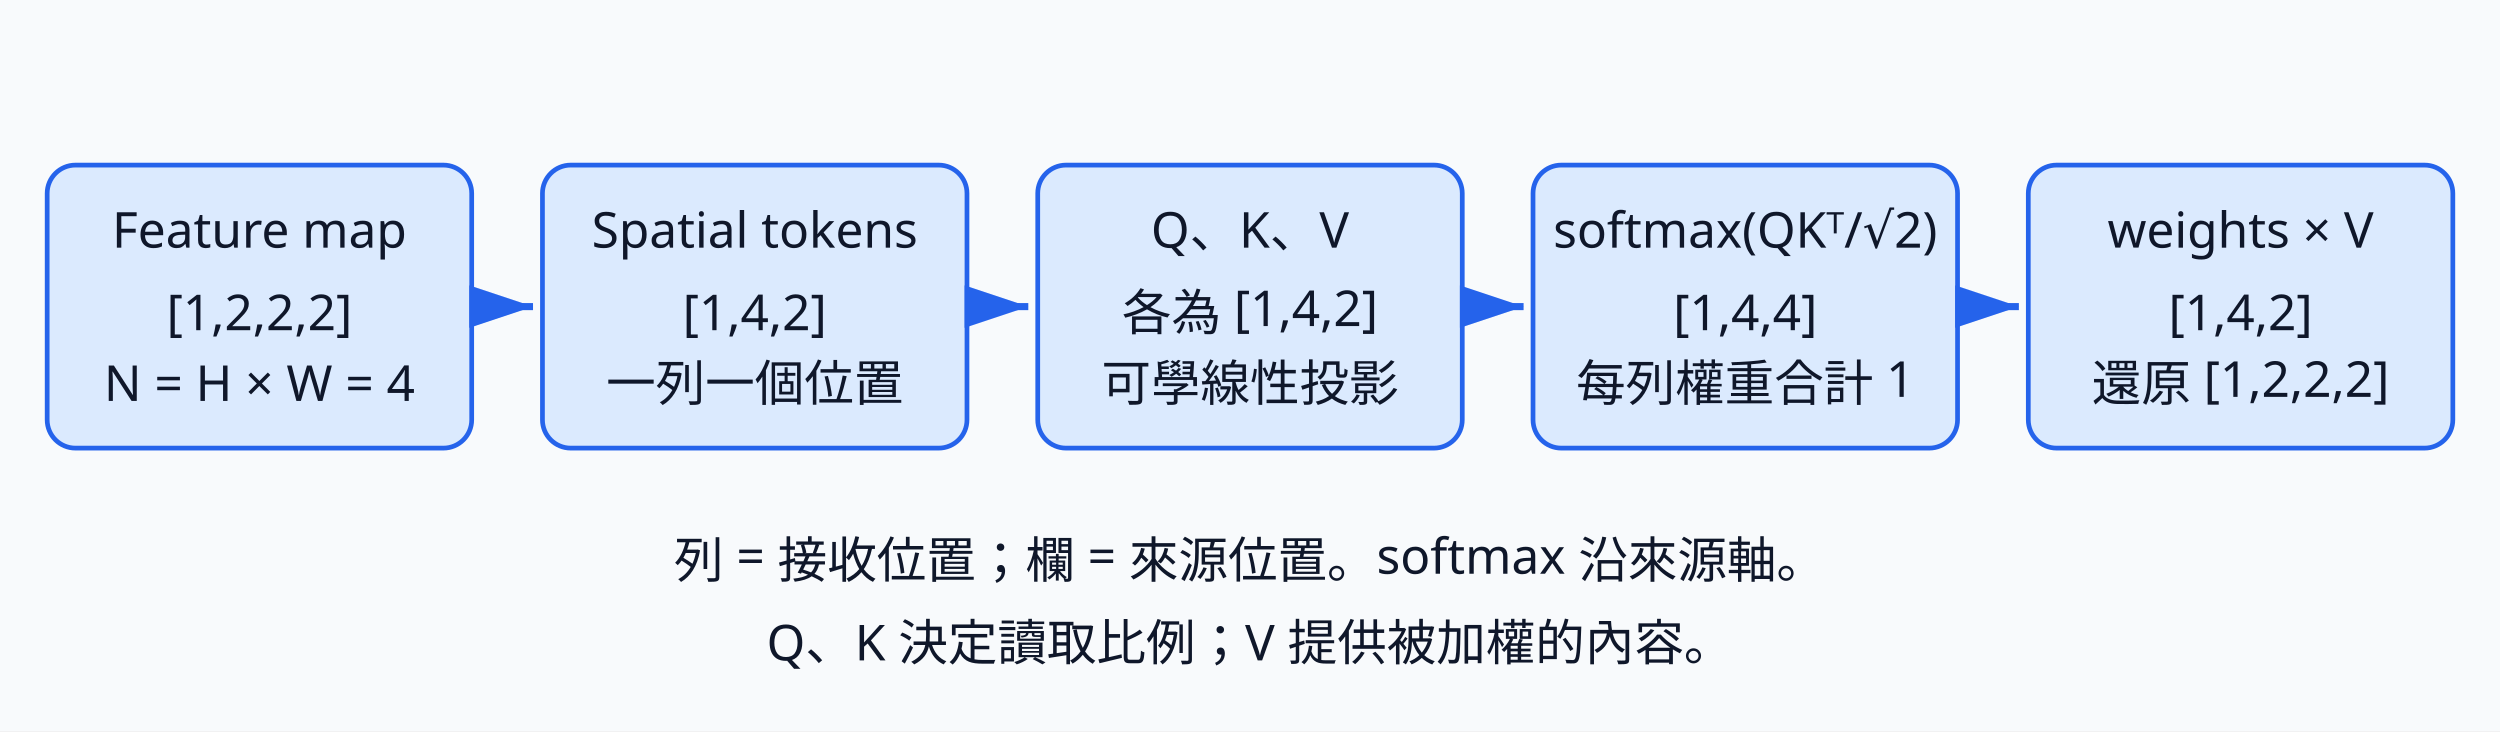
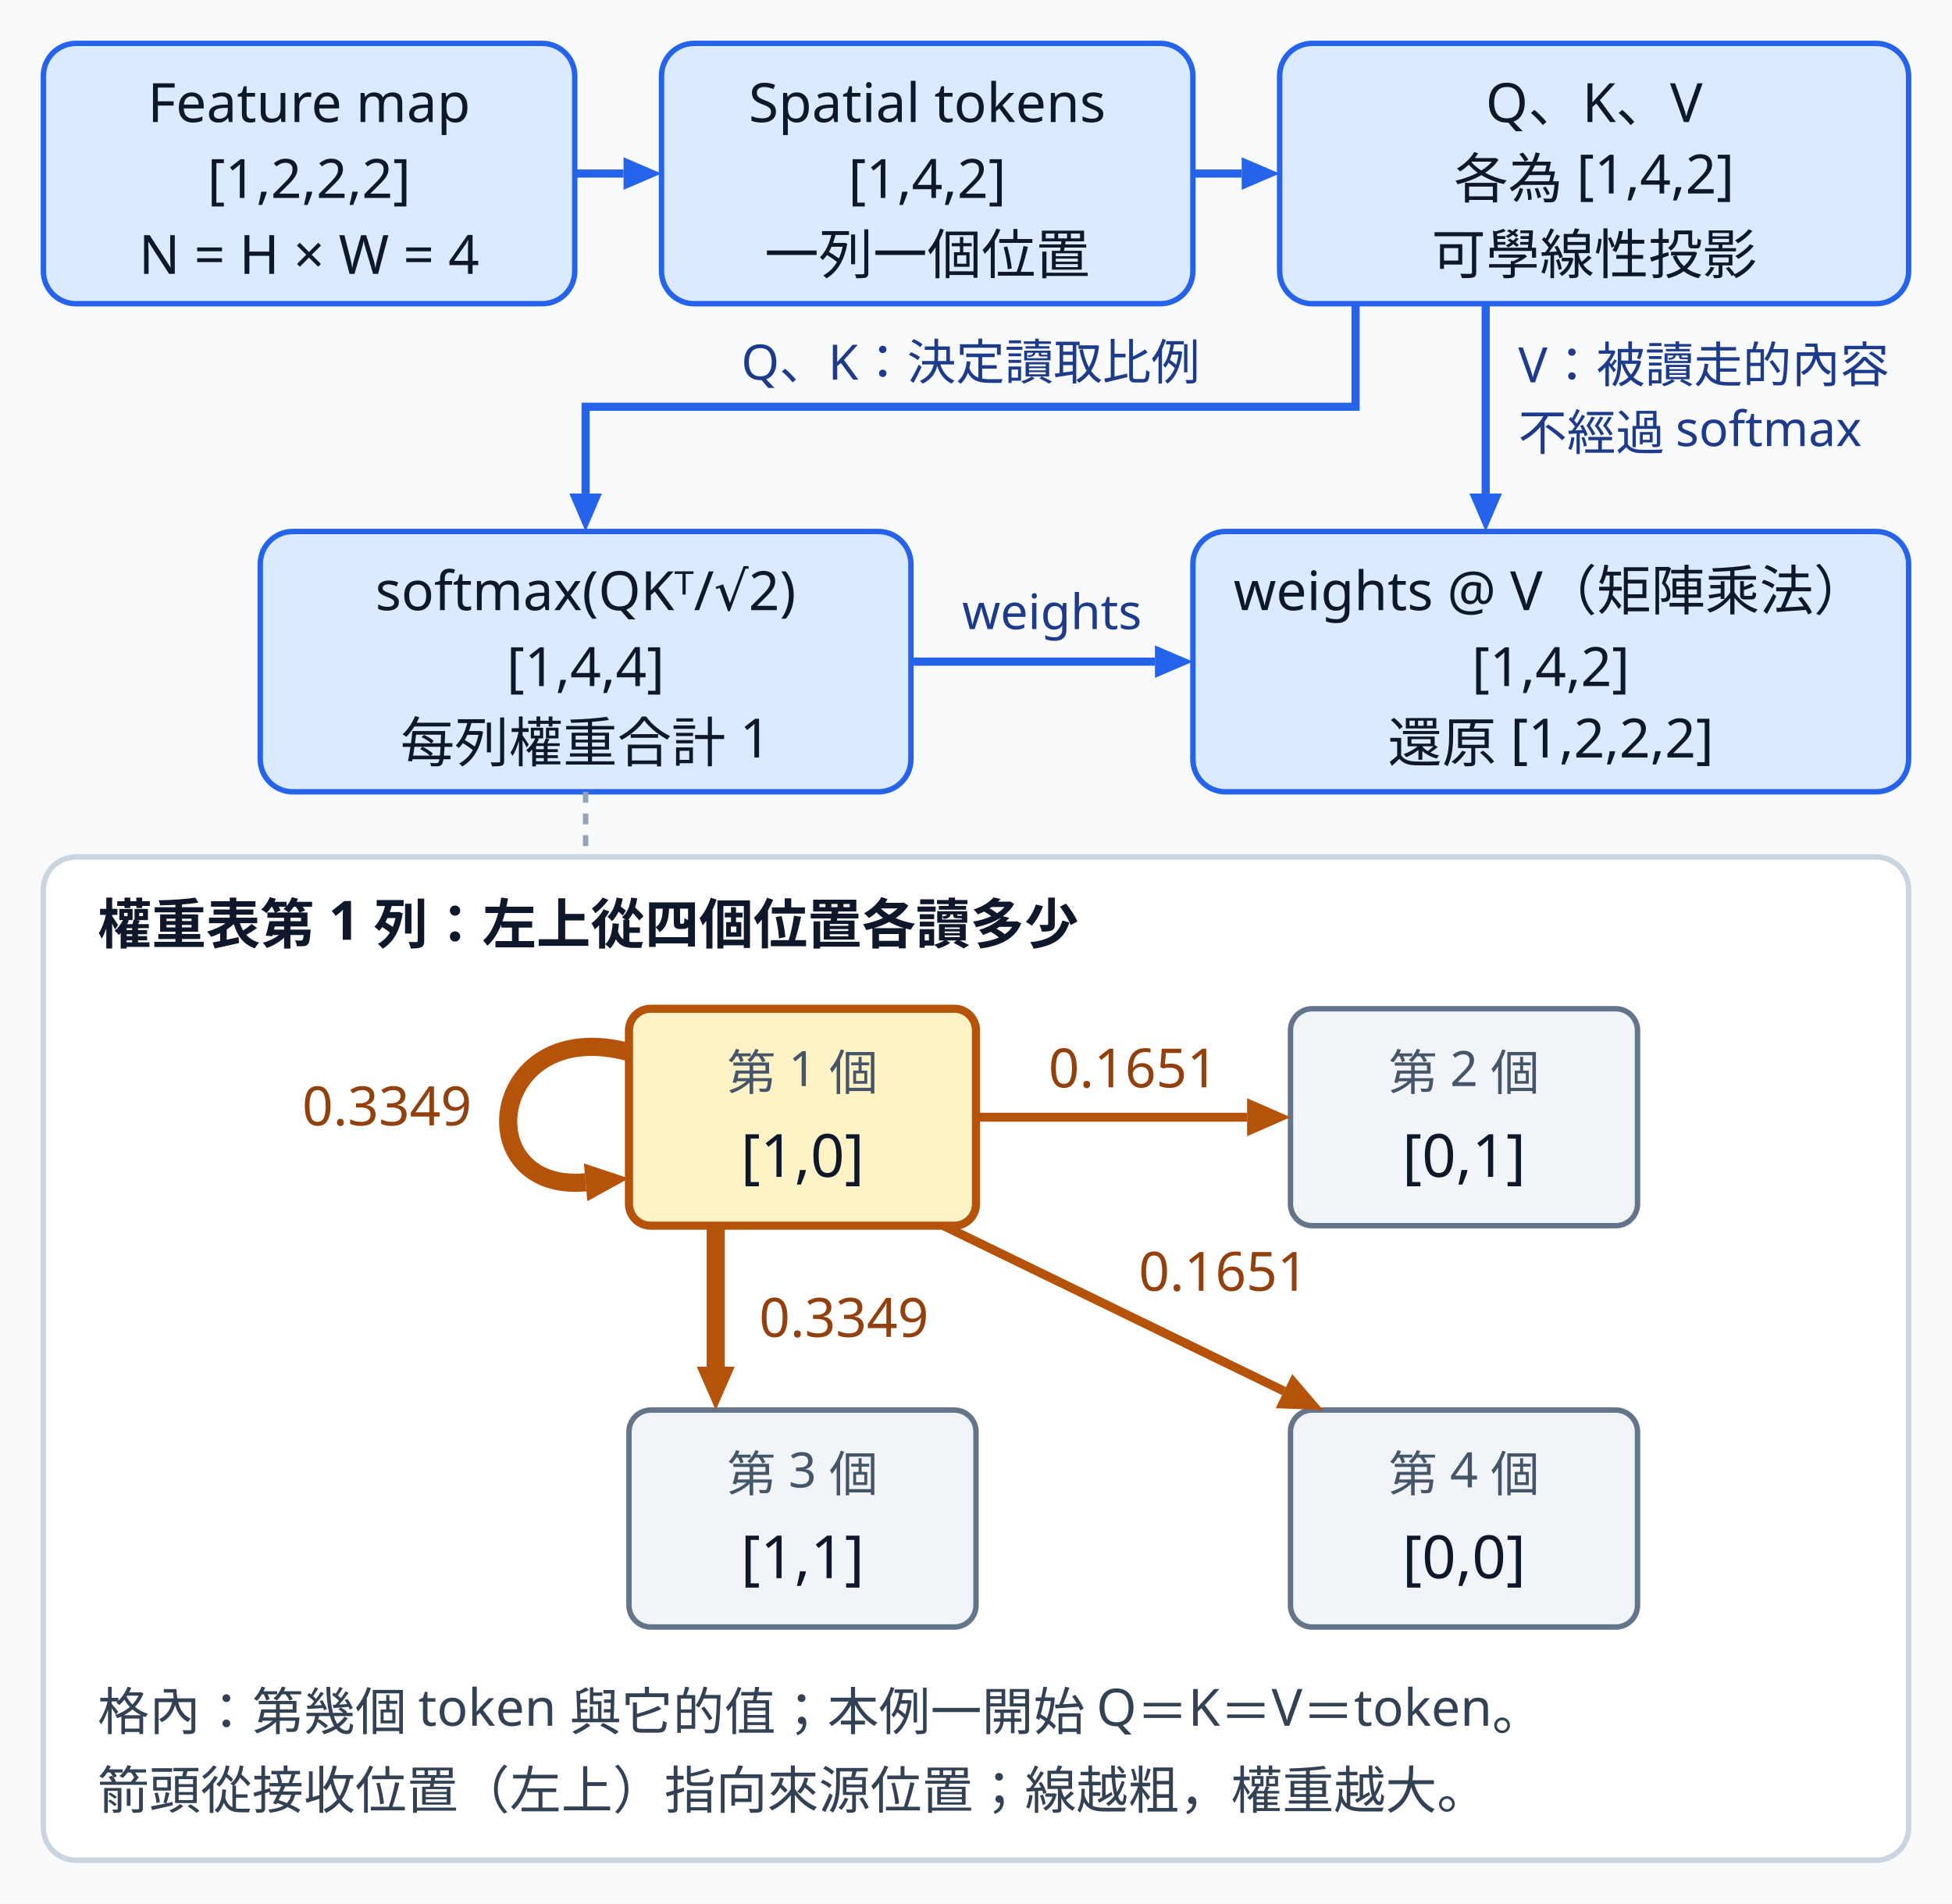
- <svg xmlns="http://www.w3.org/2000/svg" viewBox="0 0 1060 310" role="img" aria-labelledby="title desc">
+ <svg xmlns="http://www.w3.org/2000/svg" viewBox="0 0 720 702" role="img" aria-labelledby="title desc">
  <defs>
-     <marker id="arrow" markerWidth="10" markerHeight="10" refX="9" refY="3" orient="auto">
-       <path d="M0 0L0 6L9 3Z" fill="#2563eb" />
+     <marker id="flow-head" viewBox="0 0 14 12" refX="0" refY="6" markerWidth="14" markerHeight="12" markerUnits="userSpaceOnUse" orient="auto">
+       <path d="M0 0L14 6L0 12Z" fill="#2563eb" />
+     </marker>
+     <marker id="weight-head" viewBox="0 0 16 14" refX="0" refY="7" markerWidth="16" markerHeight="14" markerUnits="userSpaceOnUse" orient="auto">
+       <path d="M0 0L16 7L0 14Z" fill="#b45309" />
    </marker>
  </defs>
-   <rect width="1060" height="310" fill="#f8fafc" />
+   <rect width="720" height="702" fill="#f8fafc" />
  <g fill="#dbeafe" stroke="#2563eb" stroke-width="2">
-     <rect x="20" y="70" width="180" height="120" rx="12" />
-     <rect x="230" y="70" width="180" height="120" rx="12" />
-     <rect x="440" y="70" width="180" height="120" rx="12" />
-     <rect x="650" y="70" width="180" height="120" rx="12" />
-     <rect x="860" y="70" width="180" height="120" rx="12" />
+     <rect x="16" y="16" width="196" height="96" rx="12" />
+     <rect x="244" y="16" width="196" height="96" rx="12" />
+     <rect x="472" y="16" width="232" height="96" rx="12" />
+     <rect x="96" y="196" width="240" height="96" rx="12" />
+     <rect x="440" y="196" width="264" height="96" rx="12" />
  </g>
-   <g font-family="sans-serif" font-size="21" fill="#0f172a" text-anchor="middle">
-     <text x="110" y="105">Feature map</text>
-     <text x="110" y="140">[1,2,2,2]</text>
-     <text x="110" y="170">N = H × W = 4</text>
-     <text x="320" y="105">Spatial tokens</text>
-     <text x="320" y="140">[1,4,2]</text>
-     <text x="320" y="170">一列一個位置</text>
-     <text x="530" y="105">Q、K、V</text>
-     <text x="530" y="140">各為 [1,4,2]</text>
-     <text x="530" y="170">可學線性投影</text>
-     <text x="740" y="105">softmax(QKᵀ/√2)</text>
-     <text x="740" y="140">[1,4,4]</text>
-     <text x="740" y="170">每列權重合計 1</text>
-     <text x="950" y="105">weights × V</text>
-     <text x="950" y="140">[1,4,2]</text>
-     <text x="950" y="170">還原 [1,2,2,2]</text>
-     <text x="530" y="245">列 = 接收位置；欄 = 來源位置。softmax 沿來源軸。</text>
-     <text x="530" y="280">Q、K 決定讀取比例；V 提供被加權的內容。</text>
+   <g fill="none" stroke="#2563eb" stroke-width="3" marker-end="url(#flow-head)">
+     <path d="M212 64H230" />
+     <path d="M440 64H458" />
+     <path d="M500 112V150H216V182" />
+     <path d="M548 112V182" />
+     <path d="M336 244H426" />
  </g>
-   <g stroke="#2563eb" stroke-width="3" marker-end="url(#arrow)">
-     <path d="M202 130H226" />
-     <path d="M412 130H436" />
-     <path d="M622 130H646" />
-     <path d="M832 130H856" />
+   <g font-family="sans-serif" font-size="20" fill="#0f172a" text-anchor="middle">
+     <text x="114" y="45">Feature map</text>
+     <text x="114" y="73">[1,2,2,2]</text>
+     <text x="114" y="101">N = H × W = 4</text>
+     <text x="342" y="45">Spatial tokens</text>
+     <text x="342" y="73">[1,4,2]</text>
+     <text x="342" y="101">一列一個位置</text>
+     <text x="588" y="45">Q、K、V</text>
+     <text x="588" y="73">各為 [1,4,2]</text>
+     <text x="588" y="101">可學線性投影</text>
+     <text x="216" y="225">softmax(QKᵀ/√2)</text>
+     <text x="216" y="253">[1,4,4]</text>
+     <text x="216" y="281">每列權重合計 1</text>
+     <text x="572" y="225">weights @ V（矩陣乘法）</text>
+     <text x="572" y="253">[1,4,2]</text>
+     <text x="572" y="281">還原 [1,2,2,2]</text>
+   </g>
+   <g font-family="sans-serif" font-size="18" fill="#1e3a8a">
+     <text x="358" y="140" text-anchor="middle">Q、K：決定讀取比例</text>
+     <text x="560" y="141">V：被讀走的內容</text>
+     <text x="560" y="166">不經過 softmax</text>
+     <text x="388" y="232" text-anchor="middle">weights</text>
+   </g>
+   <path d="M216 292V316" stroke="#94a3b8" stroke-width="2" stroke-dasharray="4 4" />
+   <rect x="16" y="316" width="688" height="370" rx="12" fill="#ffffff" stroke="#cbd5e1" stroke-width="2" />
+   <text x="36" y="348" font-family="sans-serif" font-size="20" font-weight="700" fill="#0f172a">權重表第 1 列：左上從四個位置各讀多少</text>
+   <rect x="232" y="372" width="128" height="80" rx="8" fill="#fef3c7" stroke="#b45309" stroke-width="3" />
+   <g fill="#f1f5f9" stroke="#64748b" stroke-width="2">
+     <rect x="476" y="372" width="128" height="80" rx="8" />
+     <rect x="232" y="520" width="128" height="80" rx="8" />
+     <rect x="476" y="520" width="128" height="80" rx="8" />
+   </g>
+   <g font-family="sans-serif" text-anchor="middle">
+     <g font-size="18" fill="#475569">
+       <text x="296" y="402">第 1 個</text>
+       <text x="540" y="402">第 2 個</text>
+       <text x="296" y="550">第 3 個</text>
+       <text x="540" y="550">第 4 個</text>
+     </g>
+     <g font-size="22" fill="#0f172a">
+       <text x="296" y="434">[1,0]</text>
+       <text x="540" y="434">[0,1]</text>
+       <text x="296" y="582">[1,1]</text>
+       <text x="540" y="582">[0,0]</text>
+     </g>
+   </g>
+   <g fill="none" stroke="#b45309" marker-end="url(#weight-head)">
+     <path d="M232 388C180 374 172 440 216 436" stroke-width="6.698" />
+     <path d="M360 412H460" stroke-width="3.302" />
+     <path d="M264 452V504" stroke-width="6.698" />
+     <path d="M348 452L473.6 513" stroke-width="3.302" />
+   </g>
+   <g font-family="sans-serif" font-size="20" fill="#92400e">
+     <text x="174" y="415" text-anchor="end">0.3349</text>
+     <text x="418" y="401" text-anchor="middle">0.1651</text>
+     <text x="280" y="493">0.3349</text>
+     <text x="420" y="476">0.1651</text>
+   </g>
+   <g font-family="sans-serif" font-size="19" fill="#334155">
+     <text x="36" y="638">格內：第幾個 token 與它的值；本例一開始 Q＝K＝V＝token。</text>
+     <text x="36" y="667">箭頭從接收位置（左上）指向來源位置；線越粗，權重越大。</text>
  </g>
</svg>
